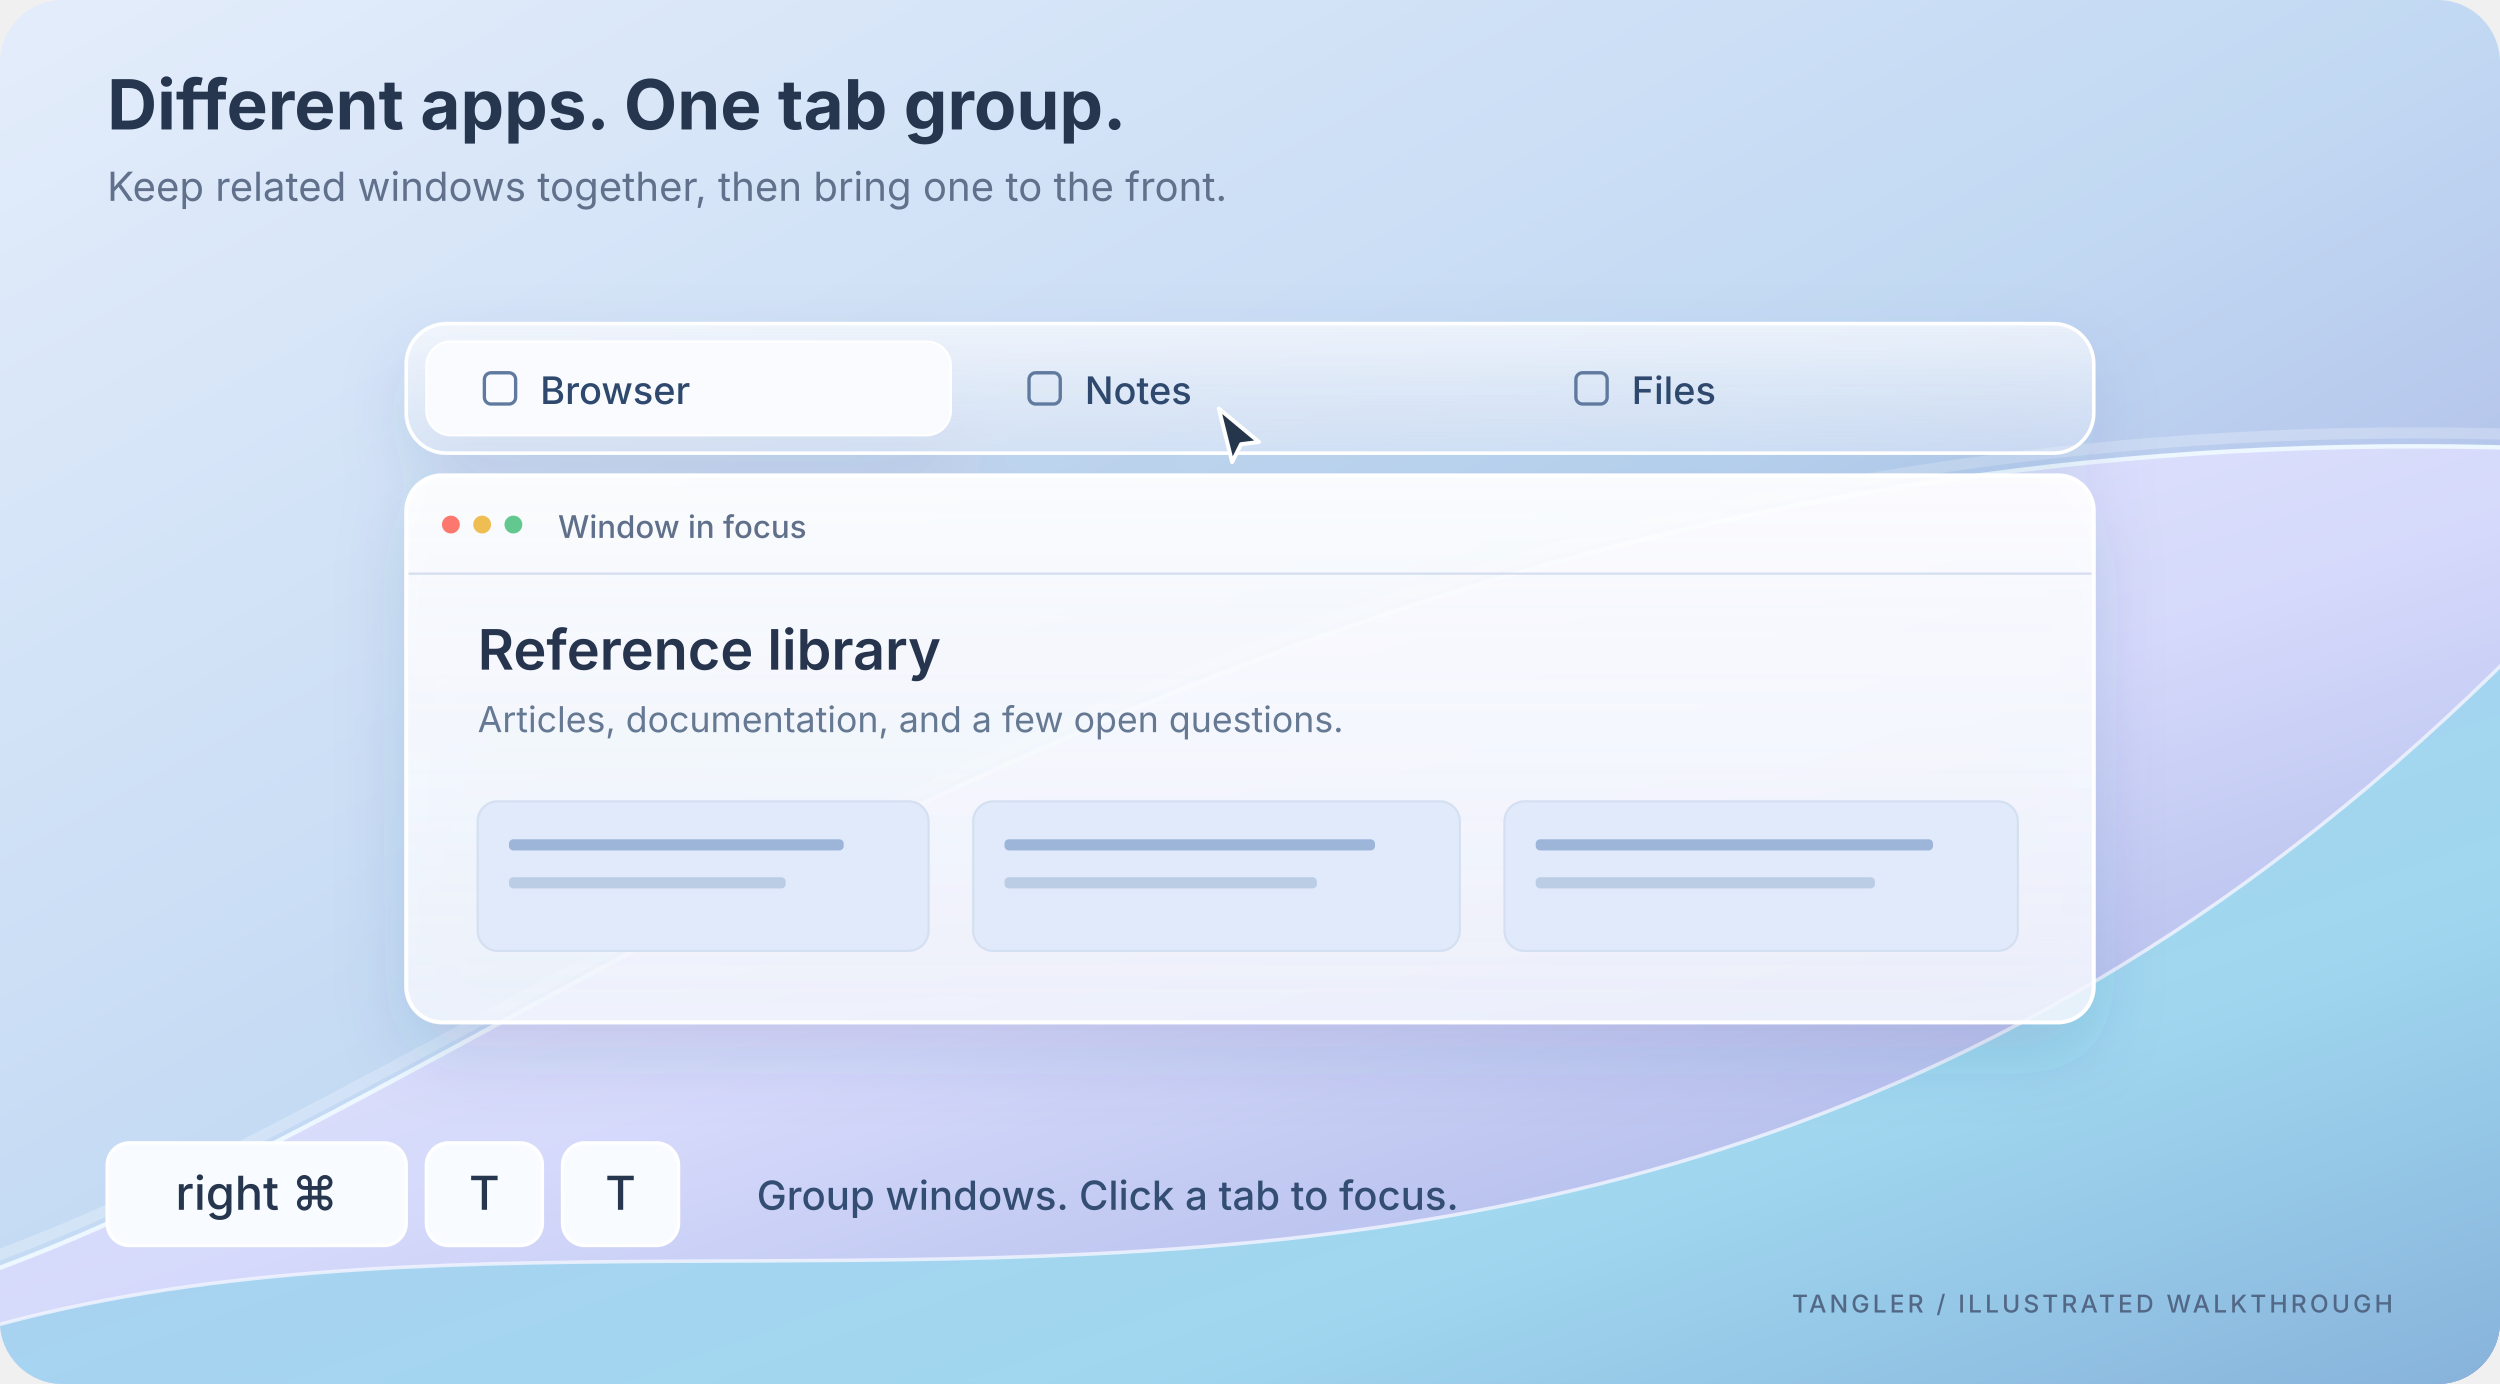
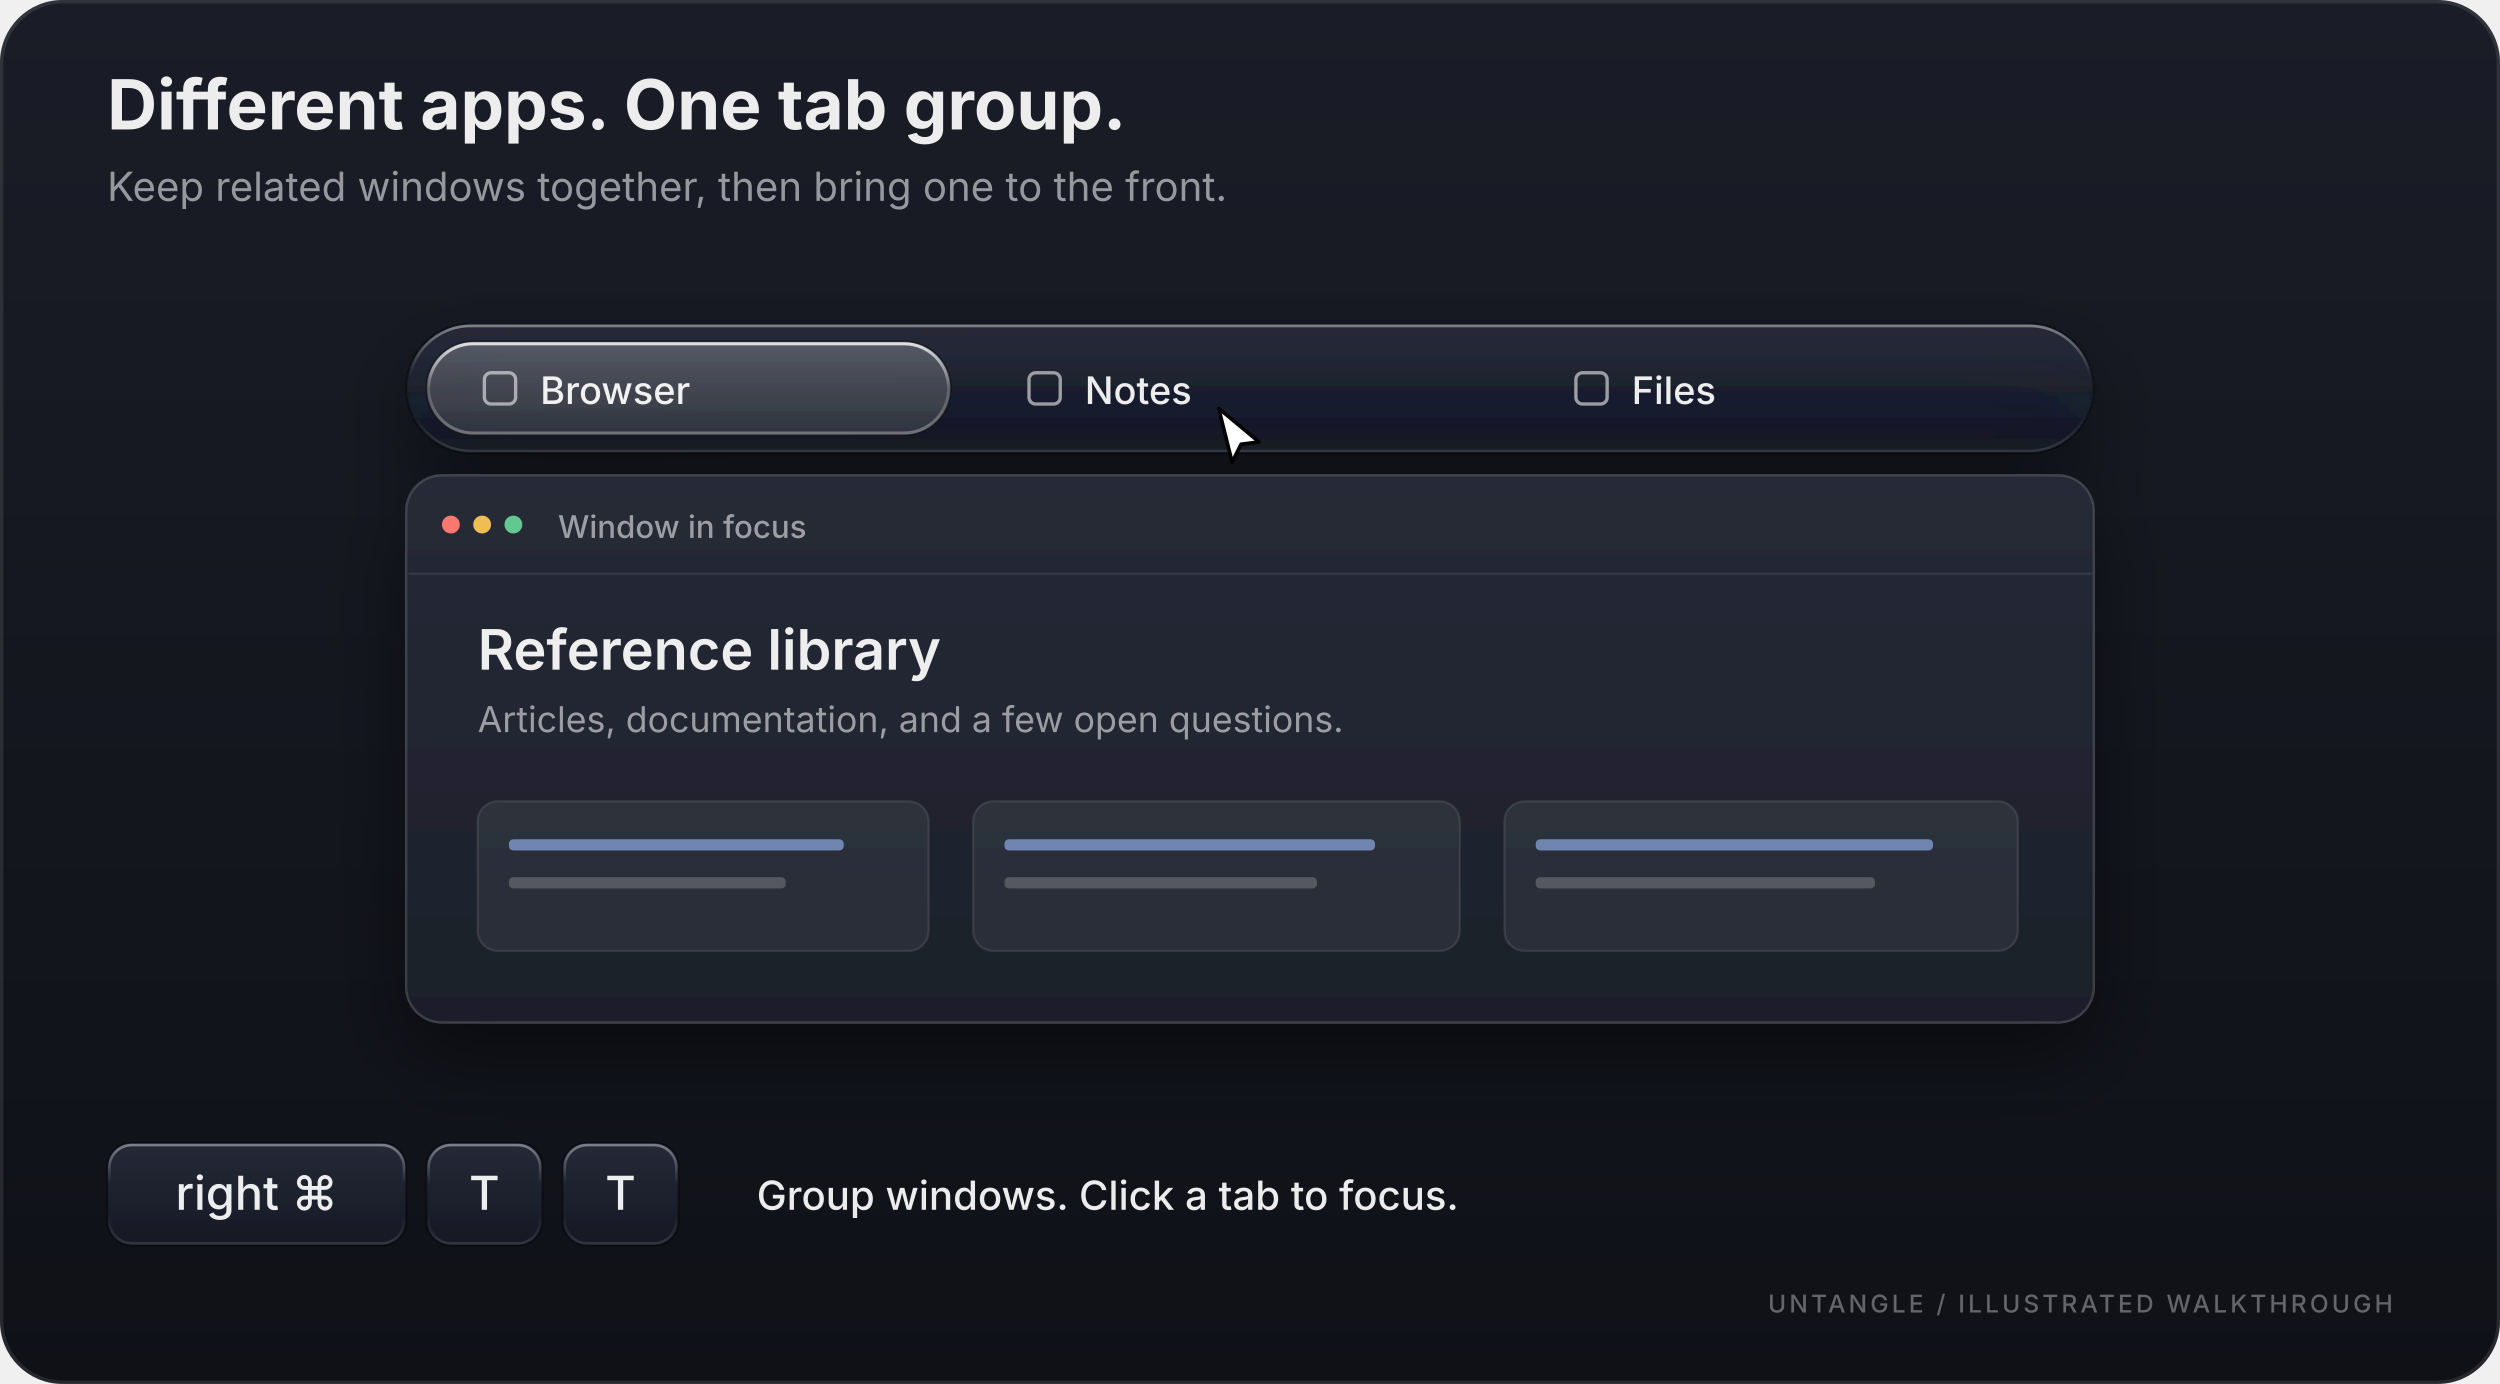
<svg xmlns="http://www.w3.org/2000/svg" width="1120" height="620" viewBox="0 0 1120 620" role="img" aria-labelledby="title desc">
  <defs>
-     <linearGradient id="sky" x2="1" y2="1">
-       <stop stop-color="#e4edfb" />
-       <stop offset=".5" stop-color="#c2d9f3" />
-       <stop offset="1" stop-color="#9b9edc" />
+     <linearGradient id="night" x2="0" y2="1">
+       <stop stop-color="#1a1d27" />
+       <stop offset="1" stop-color="#0f1117" />
    </linearGradient>
-     <linearGradient id="ribbon" x1="0" y1="0" x2="1" y2="1">
-       <stop stop-color="#f5f5ff" />
-       <stop offset=".48" stop-color="#d5d9fb" />
-       <stop offset="1" stop-color="#8296d4" />
+     <linearGradient id="smoke" x2="0" y2="1">
+       <stop stop-color="#2a2f40" stop-opacity=".78" />
+       <stop offset="1" stop-color="#161925" stop-opacity=".84" />
    </linearGradient>
-     <linearGradient id="fold" x2="1" y2="1">
-       <stop stop-color="#b8cbf3" />
-       <stop offset=".65" stop-color="#a0d7ef" />
-       <stop offset="1" stop-color="#789dcf" />
+     <linearGradient id="rim" x2="0" y2="1">
+       <stop stop-color="#ffffff" stop-opacity=".4" />
+       <stop offset=".4" stop-color="#ffffff" stop-opacity="0" />
+       <stop offset=".7" stop-color="#ffffff" stop-opacity="0" />
+       <stop offset="1" stop-color="#ffffff" stop-opacity=".12" />
+     </linearGradient>
+     <linearGradient id="lens-rim" x2="0" y2="1">
+       <stop stop-color="#ffffff" stop-opacity=".8" />
+       <stop offset=".5" stop-color="#ffffff" stop-opacity=".15" />
+       <stop offset="1" stop-color="#ffffff" stop-opacity=".3" />
+     </linearGradient>
+     <linearGradient id="lens-fill" x2="0" y2="1">
+       <stop stop-color="#ffffff" stop-opacity=".22" />
+       <stop offset="1" stop-color="#ffffff" stop-opacity=".1" />
    </linearGradient>
    <linearGradient id="window" x2="0" y2="1">
-       <stop stop-color="#ffffff" stop-opacity=".91" />
-       <stop offset="1" stop-color="#f5f8ff" stop-opacity=".82" />
-     </linearGradient>
-     <linearGradient id="glass" x2="0" y2="1">
-       <stop stop-color="#ffffff" stop-opacity=".67" />
-       <stop offset="1" stop-color="#eef3ff" stop-opacity=".32" />
+       <stop stop-color="#262a37" />
+       <stop offset="1" stop-color="#1c1f2a" />
    </linearGradient>
    <filter id="shadow" x="-20%" y="-25%" width="140%" height="165%">
-       <feDropShadow dx="0" dy="14" stdDeviation="16" flood-color="#33477f" flood-opacity=".15" />
+       <feDropShadow dx="0" dy="16" stdDeviation="18" flood-color="#000000" flood-opacity=".45" />
    </filter>
    <clipPath id="canvas">
      <rect width="1120" height="620" rx="28" />
    </clipPath>
    <symbol id="cursor" viewBox="0 0 24 30">
-       <path d="M2 2L20 17L12 18L8 26Z" fill="#24354c" stroke="white" stroke-width="1.8" stroke-linejoin="round" />
+       <path d="M2 2L20 17L12 18L8 26Z" fill="#ffffff" stroke="#000000" stroke-width="1.6" stroke-linejoin="round" />
    </symbol>
  </defs>
  <style>
    text { font-family: -apple-system, BlinkMacSystemFont, 'Segoe UI', sans-serif; }
    .selected { animation:selection 10s ease-in-out infinite; }
    .browser { opacity:1; animation:browser 10s ease-in-out infinite; }
    .notes { opacity:0; animation:notes 10s ease-in-out infinite; }
    .pointer { transform:translate(544px,181px); animation:pointer 10s ease-in-out infinite; }
    .click { opacity:0; animation:click 10s ease-out infinite; }
    @keyframes selection { 0%,30%,100% { transform:translateX(0); } 38%,85% { transform:translateX(244px); } }
    @keyframes browser { 0%,30%,100% { opacity:1; } 38%,85% { opacity:0; } }
    @keyframes notes { 0%,30%,100% { opacity:0; } 38%,85% { opacity:1; } }
    @keyframes pointer { 0%,14%,92%,100% { transform:translate(620px,346px); opacity:0; } 23% { opacity:1; } 30%,80% { transform:translate(544px,181px); opacity:1; } }
    @keyframes click { 0%,30%,40%,100% { opacity:0; r:9px; } 32% { opacity:.8; r:9px; } 39% { opacity:0; r:25px; } }
    @media (prefers-reduced-motion: reduce) { * { animation: none !important; } .pointer { display:none; } }
  </style>
  <g clip-path="url(#canvas)">
-     <rect width="1120" height="620" fill="url(#sky)" />
-     <path d="M-190 596C130 642 468 122 1260 210L1300 680H-190Z" fill="url(#ribbon)" stroke="#edf7ff" stroke-width="2" />
-     <path d="M-110 637C244 443 746 776 1217 191L1290 690H-110Z" fill="url(#fold)" stroke="#f3f5ff" stroke-opacity=".8" stroke-width="1.6" />
-     <path d="M-190 590C130 636 468 116 1260 204" fill="none" stroke="#ffffff" stroke-opacity=".24" stroke-width="5" />
-     <text x="48" y="58" font-size="31" fill="#25364e" font-weight="650">Different apps. One tab group.</text>
-     <text x="48" y="90" font-size="18" fill="#61718b" font-weight="400">Keep related windows together, then bring one to the front.</text>
+     <rect width="1120" height="620" fill="url(#night)" />
+     <text x="48" y="58" font-size="31" fill="#ffffffeb" font-weight="650">Different apps. One tab group.</text>
+     <text x="48" y="90" font-size="18" fill="#ffffff8c" font-weight="400">Keep related windows together, then bring one to the front.</text>
    <g transform="translate(182 145)" filter="url(#shadow)">
-       <rect x="0" y="0" width="756" height="58" rx="18" fill="url(#glass)" stroke="white" stroke-width="1.6" />
-       <g class="selected">
-         <rect x="9" y="8" width="235" height="42" rx="11" fill="#f9fbff" stroke="#ffffff" />
-       </g>
-       <rect x="35" y="22" width="14" height="14" rx="3" fill="none" stroke="#607a9f" stroke-width="1.5" />
-       <text x="60" y="36" font-size="17" fill="#2f496d" font-weight="500">Browser</text>
-       <rect x="279" y="22" width="14" height="14" rx="3" fill="none" stroke="#607a9f" stroke-width="1.5" />
-       <text x="304" y="36" font-size="17" fill="#2f496d" font-weight="500">Notes</text>
-       <rect x="524" y="22" width="14" height="14" rx="3" fill="none" stroke="#607a9f" stroke-width="1.5" />
-       <text x="549" y="36" font-size="17" fill="#2f496d" font-weight="500">Files</text>
      <g transform="translate(0 68)">
-         <rect x="0" y="0" width="756" height="245" rx="16" fill="url(#window)" stroke="#ffffff" stroke-width="1.8" />
+         <rect x="0" y="0" width="756" height="245" rx="16" fill="url(#window)" stroke="#ffffff" stroke-opacity=".14" />
        <circle cx="20" cy="22" r="4" fill="#fc786e" />
        <circle cx="34" cy="22" r="4" fill="#efbe53" />
        <circle cx="48" cy="22" r="4" fill="#63c890" />
-         <text x="68" y="28" font-size="14" fill="#60708b" font-weight="500">Window in focus</text>
-         <path d="M1 44H755" stroke="#bac9e1" stroke-opacity=".55" />
+         <text x="68" y="28" font-size="14" fill="#ffffff8c" font-weight="500">Window in focus</text>
+         <path d="M1 44H755" stroke="#ffffff" stroke-opacity=".08" />
        <g class="browser">
-           <text x="32" y="87" font-size="25" fill="#25364e" font-weight="600">Reference library</text>
-           <text x="32" y="115" font-size="16" fill="#667993" font-weight="400">Articles, documentation, and a few open questions.</text>
-           <rect x="32" y="146" width="202" height="67" rx="9" fill="#e0eafa" stroke="#d4e0f1" />
-           <rect x="46" y="163" width="150" height="5" rx="2" fill="#9db5d9" />
-           <rect x="46" y="180" width="124" height="5" rx="2" fill="#bbcde5" />
-           <rect x="254" y="146" width="218" height="67" rx="9" fill="#e0eafa" stroke="#d4e0f1" />
-           <rect x="268" y="163" width="166" height="5" rx="2" fill="#9db5d9" />
-           <rect x="268" y="180" width="140" height="5" rx="2" fill="#bbcde5" />
-           <rect x="492" y="146" width="230" height="67" rx="9" fill="#e0eafa" stroke="#d4e0f1" />
-           <rect x="506" y="163" width="178" height="5" rx="2" fill="#9db5d9" />
-           <rect x="506" y="180" width="152" height="5" rx="2" fill="#bbcde5" />
+           <text x="32" y="87" font-size="25" fill="#ffffffeb" font-weight="600">Reference library</text>
+           <text x="32" y="115" font-size="16" fill="#ffffff8c" font-weight="400">Articles, documentation, and a few open questions.</text>
+           <rect x="32" y="146" width="202" height="67" rx="9" fill="#ffffff" fill-opacity=".06" stroke="#ffffff" stroke-opacity=".1" />
+           <rect x="46" y="163" width="150" height="5" rx="2" fill="#9cc0ff" fill-opacity=".6" />
+           <rect x="46" y="180" width="124" height="5" rx="2" fill="#ffffff" fill-opacity=".2" />
+           <rect x="254" y="146" width="218" height="67" rx="9" fill="#ffffff" fill-opacity=".06" stroke="#ffffff" stroke-opacity=".1" />
+           <rect x="268" y="163" width="166" height="5" rx="2" fill="#9cc0ff" fill-opacity=".6" />
+           <rect x="268" y="180" width="140" height="5" rx="2" fill="#ffffff" fill-opacity=".2" />
+           <rect x="492" y="146" width="230" height="67" rx="9" fill="#ffffff" fill-opacity=".06" stroke="#ffffff" stroke-opacity=".1" />
+           <rect x="506" y="163" width="178" height="5" rx="2" fill="#9cc0ff" fill-opacity=".6" />
+           <rect x="506" y="180" width="152" height="5" rx="2" fill="#ffffff" fill-opacity=".2" />
        </g>
        <g class="notes">
-           <text x="32" y="87" font-size="25" fill="#25364e" font-weight="600">Notes for today</text>
-           <rect x="34" y="110" width="15" height="15" rx="4" fill="none" stroke="#7691b7" stroke-width="1.3" />
-           <text x="65" y="122" font-size="17" fill="#576c88" font-weight="400">Bring the reference windows together</text>
-           <rect x="34" y="147" width="15" height="15" rx="4" fill="none" stroke="#7691b7" stroke-width="1.3" />
-           <text x="65" y="159" font-size="17" fill="#576c88" font-weight="400">Choose a tab to focus its app</text>
-           <rect x="34" y="184" width="15" height="15" rx="4" fill="none" stroke="#7691b7" stroke-width="1.3" />
-           <text x="65" y="196" font-size="17" fill="#576c88" font-weight="400">Keep the desktop in view</text>
+           <text x="32" y="87" font-size="25" fill="#ffffffeb" font-weight="600">Notes for today</text>
+           <rect x="34" y="110" width="15" height="15" rx="4" fill="none" stroke="#ffffff8c" stroke-width="1.3" />
+           <text x="65" y="122" font-size="17" fill="#ffffffb3" font-weight="400">Bring the reference windows together</text>
+           <rect x="34" y="147" width="15" height="15" rx="4" fill="none" stroke="#ffffff8c" stroke-width="1.3" />
+           <text x="65" y="159" font-size="17" fill="#ffffffb3" font-weight="400">Choose a tab to focus its app</text>
+           <rect x="34" y="184" width="15" height="15" rx="4" fill="none" stroke="#ffffff8c" stroke-width="1.3" />
+           <text x="65" y="196" font-size="17" fill="#ffffffb3" font-weight="400">Keep the desktop in view</text>
        </g>
      </g>
+       <rect x="0" y="0" width="756" height="58" rx="29" fill="url(#smoke)" stroke="#000000" stroke-opacity=".4" />
+       <rect x="1" y="1" width="754" height="56" rx="28" fill="none" stroke="url(#rim)" stroke-width="1.2" />
+       <g class="selected">
+         <rect x="9" y="8" width="235" height="42" rx="21" fill="url(#lens-fill)" stroke="#000000" stroke-opacity=".35" />
+         <rect x="10" y="9" width="233" height="40" rx="20" fill="none" stroke="url(#lens-rim)" stroke-width="1.4" />
+       </g>
+       <rect x="35" y="22" width="14" height="14" rx="3" fill="none" stroke="#ffffff8c" stroke-width="1.5" />
+       <text x="60" y="36" font-size="17" fill="#ffffffeb" font-weight="500">Browser</text>
+       <rect x="279" y="22" width="14" height="14" rx="3" fill="none" stroke="#ffffff8c" stroke-width="1.5" />
+       <text x="304" y="36" font-size="17" fill="#ffffffeb" font-weight="500">Notes</text>
+       <rect x="524" y="22" width="14" height="14" rx="3" fill="none" stroke="#ffffff8c" stroke-width="1.5" />
+       <text x="549" y="36" font-size="17" fill="#ffffffeb" font-weight="500">Files</text>
    </g>
    <g class="pointer">
-       <circle class="click" cx="0" cy="0" r="17" fill="none" stroke="#277ef3" stroke-width="2" />
+       <circle class="click" cx="0" cy="0" r="17" fill="none" stroke="#ffffff" stroke-width="2" />
      <use href="#cursor" width="24" height="30" />
    </g>
    <g transform="translate(48 512)">
-       <rect x="0" y="0" width="134" height="46" rx="10" fill="#f8fbff" stroke="#ffffff" stroke-width="1.5" />
-       <text x="67.0" y="30" font-size="21" fill="#25364e" font-weight="500" text-anchor="middle">right ⌘</text>
-       <rect x="143" y="0" width="52" height="46" rx="10" fill="#f8fbff" stroke="#ffffff" stroke-width="1.5" />
-       <text x="169.0" y="30" font-size="21" fill="#25364e" font-weight="500" text-anchor="middle">T</text>
-       <rect x="204" y="0" width="52" height="46" rx="10" fill="#f8fbff" stroke="#ffffff" stroke-width="1.5" />
-       <text x="230.0" y="30" font-size="21" fill="#25364e" font-weight="500" text-anchor="middle">T</text>
-       <text x="291" y="30" font-size="18" fill="#344e73" font-weight="500">Group windows. Click a tab to focus.</text>
+       <rect x="0" y="0" width="134" height="46" rx="11" fill="url(#smoke)" stroke="#000000" stroke-opacity=".4" />
+       <rect x="1" y="1" width="132" height="44" rx="10" fill="none" stroke="url(#rim)" stroke-width="1.2" />
+       <text x="67.0" y="30" font-size="21" fill="#ffffffeb" font-weight="500" text-anchor="middle">right ⌘</text>
+       <rect x="143" y="0" width="52" height="46" rx="11" fill="url(#smoke)" stroke="#000000" stroke-opacity=".4" />
+       <rect x="144" y="1" width="50" height="44" rx="10" fill="none" stroke="url(#rim)" stroke-width="1.2" />
+       <text x="169.0" y="30" font-size="21" fill="#ffffffeb" font-weight="500" text-anchor="middle">T</text>
+       <rect x="204" y="0" width="52" height="46" rx="11" fill="url(#smoke)" stroke="#000000" stroke-opacity=".4" />
+       <rect x="205" y="1" width="50" height="44" rx="10" fill="none" stroke="url(#rim)" stroke-width="1.2" />
+       <text x="230.0" y="30" font-size="21" fill="#ffffffeb" font-weight="500" text-anchor="middle">T</text>
+       <text x="291" y="30" font-size="18" fill="#ffffffeb" font-weight="500">Group windows. Click a tab to focus.</text>
    </g>
-     <text x="1072" y="588" font-size="11" fill="#526886" font-weight="500" text-anchor="end" letter-spacing="1.4">TANGLER  /  ILLUSTRATED WALKTHROUGH</text>
+     <text x="1072" y="588" font-size="11" fill="#ffffff59" font-weight="500" text-anchor="end" letter-spacing="1.4">UNTANGLE  /  ILLUSTRATED WALKTHROUGH</text>
  </g>
+   <rect x=".75" y=".75" width="1118.5" height="618.5" rx="27.5" fill="none" stroke="#ffffff" stroke-opacity=".1" stroke-width="1.5" />
</svg>
